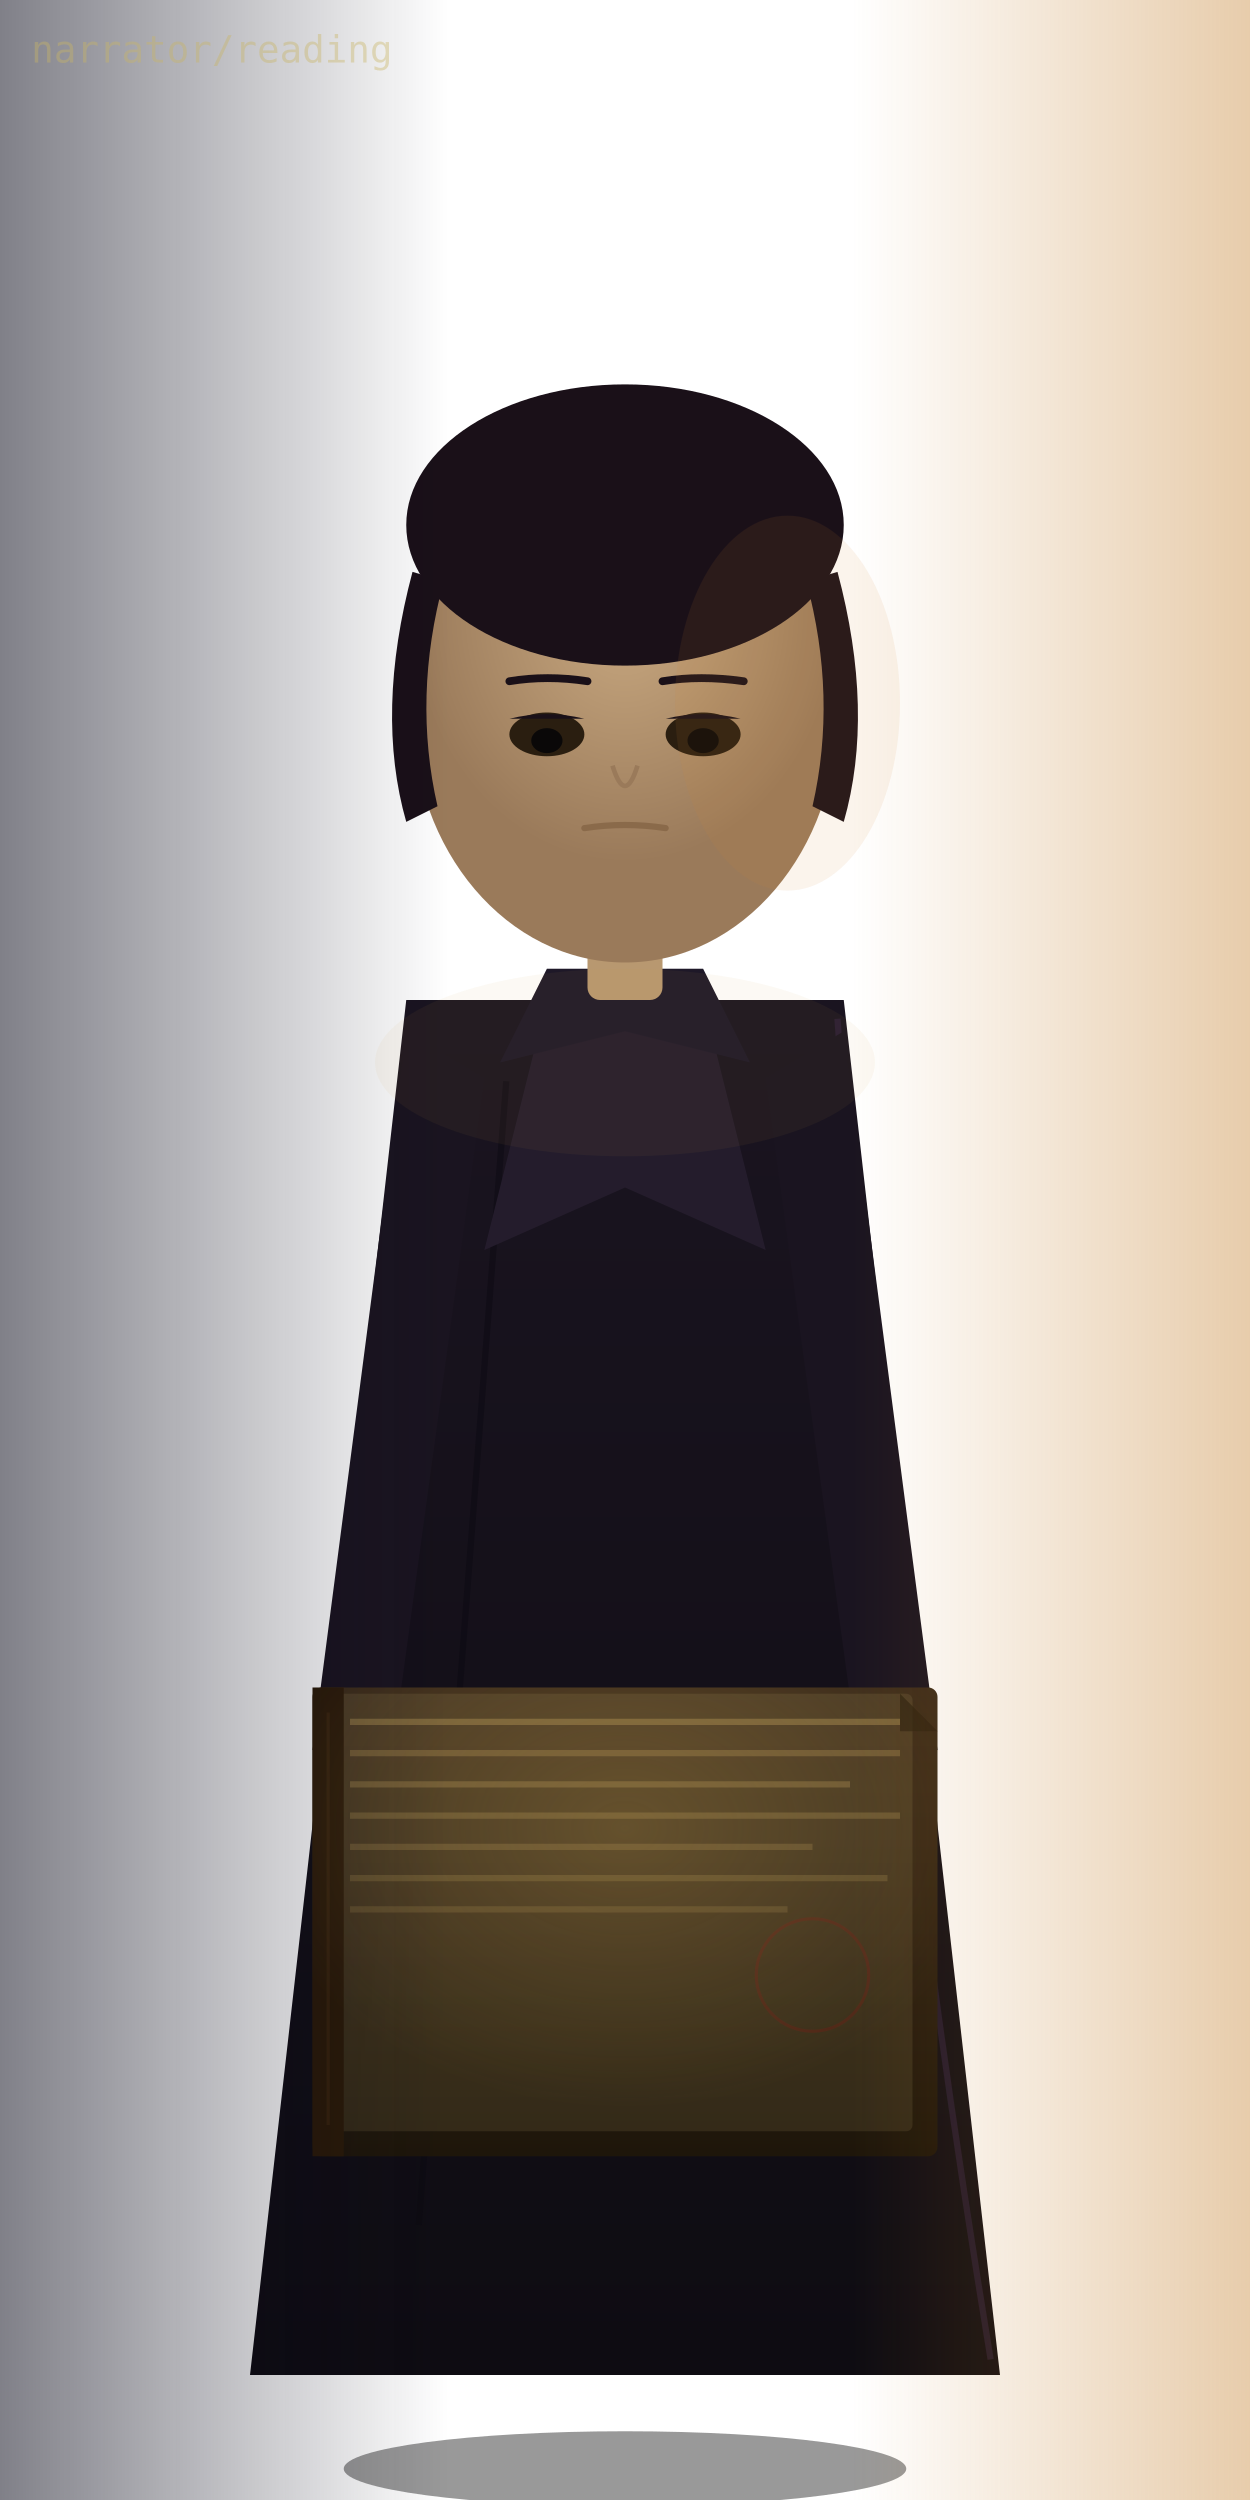
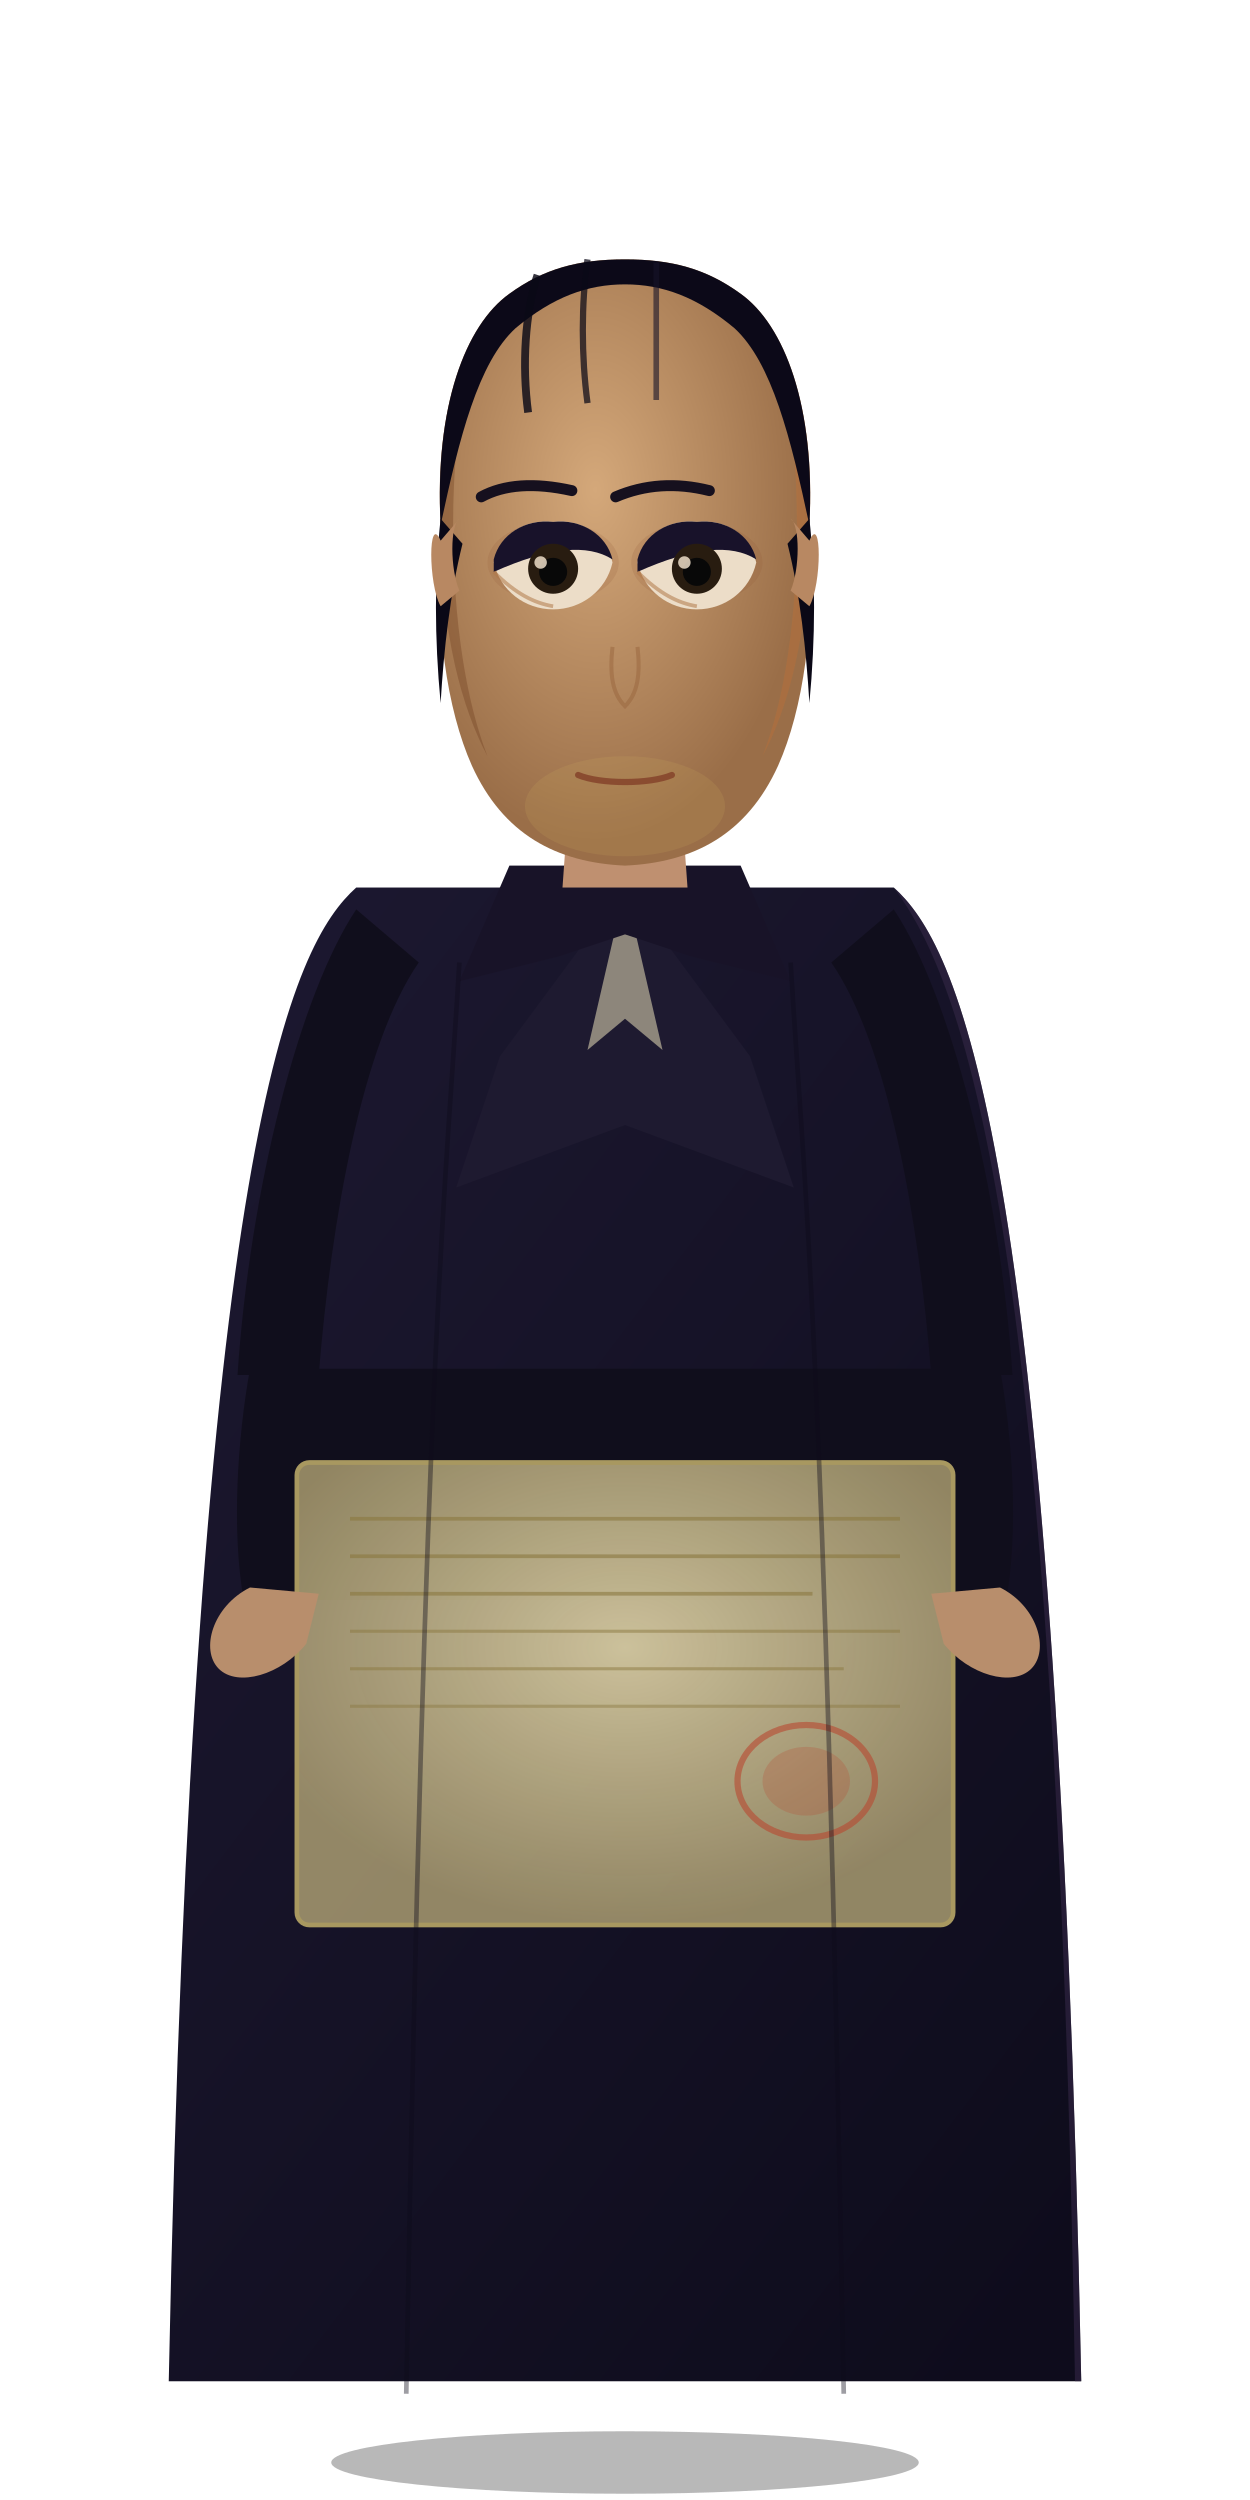
- <svg xmlns="http://www.w3.org/2000/svg" viewBox="0 0 400 800" width="400" height="800">
+ <svg xmlns="http://www.w3.org/2000/svg" viewBox="0 0 400 800">
  <defs>
-     <linearGradient id="coat" x1="0" y1="0" x2="0" y2="1">
-       <stop offset="0%" stop-color="#1a1420" />
-       <stop offset="100%" stop-color="#0e0c12" />
+     <radialGradient id="skin" cx="42%" cy="38%" r="58%">
+       <stop offset="0%" stop-color="#d4a87a" />
+       <stop offset="100%" stop-color="#9a6e48" />
+     </radialGradient>
+     <linearGradient id="coat" x1="0.1" y1="0" x2="0.9" y2="1">
+       <stop offset="0%" stop-color="#1c1830" />
+       <stop offset="100%" stop-color="#0e0c1c" />
    </linearGradient>
-     <radialGradient id="face_light" cx="50%" cy="30%" r="50%">
-       <stop offset="0%" stop-color="#c8a880" />
-       <stop offset="100%" stop-color="#9a7a5a" />
-     </radialGradient>
-     <linearGradient id="book_cover" x1="0" y1="0" x2="0" y2="1">
-       <stop offset="0%" stop-color="#3a2a1a" />
-       <stop offset="100%" stop-color="#1e160a" />
-     </linearGradient>
-     <linearGradient id="rim_r" x1="0" y1="0" x2="1" y2="0">
-       <stop offset="0%" stop-color="#c07820" stop-opacity="0" />
-       <stop offset="68%" stop-color="#c07820" stop-opacity="0" />
-       <stop offset="100%" stop-color="#c07820" stop-opacity="0.38" />
-     </linearGradient>
-     <linearGradient id="shadow_l" x1="0" y1="0" x2="1" y2="0">
-       <stop offset="0%" stop-color="#080818" stop-opacity="0.52" />
-       <stop offset="36%" stop-color="#080818" stop-opacity="0" />
-       <stop offset="100%" stop-color="#000" stop-opacity="0" />
-     </linearGradient>
-     <radialGradient id="doc_glow" cx="50%" cy="30%" r="60%">
-       <stop offset="0%" stop-color="#c8a050" stop-opacity="0.25" />
-       <stop offset="100%" stop-color="#c8a050" stop-opacity="0" />
+     <radialGradient id="docGlow" cx="50%" cy="40%" r="60%">
+       <stop offset="0%" stop-color="#e0d4a8" stop-opacity="0.9" />
+       <stop offset="100%" stop-color="#c8b880" stop-opacity="0.7" />
    </radialGradient>
  </defs>
-   <ellipse cx="200" cy="790" rx="90" ry="12" fill="#000" opacity="0.4" />
-   <path d="M 130,320 L 80,760 L 320,760 L 270,320 Z" fill="url(#coat)" />
-   <line x1="162" y1="346" x2="134" y2="712" stroke="#0a0810" stroke-width="2" opacity="0.48" />
-   <path d="M 268,326 Q 282,542 317,755" stroke="#38264a" stroke-width="2" fill="none" opacity="0.44" />
-   <path d="M 175,320 L 155,400 L 200,380 L 245,400 L 225,320 Z" fill="#241c2c" />
-   <path d="M 175,310 L 160,340 L 200,330 L 240,340 L 225,310 Z" fill="#1e1828" />
-   <path d="M 130,330 L 100,560 L 125,565 L 155,345 Z" fill="#1a1420" />
-   <path d="M 270,330 L 300,560 L 275,565 L 245,345 Z" fill="#1a1420" />
-   <rect x="100" y="540" width="200" height="150" fill="url(#book_cover)" rx="3" />
-   <rect x="108" y="542" width="184" height="140" fill="#c8b87a" opacity="0.12" rx="2" />
-   <rect x="112" y="550" width="176" height="2" fill="#c8a860" opacity="0.35" />
-   <rect x="112" y="560" width="176" height="2" fill="#c8a860" opacity="0.28" />
-   <rect x="112" y="570" width="160" height="2" fill="#c8a860" opacity="0.28" />
-   <rect x="112" y="580" width="176" height="2" fill="#c8a860" opacity="0.25" />
-   <rect x="112" y="590" width="148" height="2" fill="#c8a860" opacity="0.22" />
-   <rect x="112" y="600" width="172" height="2" fill="#c8a860" opacity="0.20" />
-   <rect x="112" y="610" width="140" height="2" fill="#c8a860" opacity="0.18" />
-   <path d="M 288,542 L 300,554 L 288,554 Z" fill="#2a1e0e" opacity="0.7" />
-   <ellipse cx="260" cy="632" rx="18" ry="18" fill="none" stroke="#8a1010" stroke-width="1" opacity="0.25" />
-   <rect x="100" y="540" width="10" height="150" fill="#2a1a08" />
-   <line x1="105" y1="548" x2="105" y2="680" stroke="#3e2810" stroke-width="1" opacity="0.6" />
-   <rect x="100" y="540" width="200" height="150" fill="url(#doc_glow)" />
-   <rect x="188" y="255" width="24" height="65" fill="#b89870" rx="4" />
-   <ellipse cx="200" cy="228" rx="68" ry="80" fill="url(#face_light)" />
-   <ellipse cx="200" cy="168" rx="70" ry="45" fill="#1a1018" />
-   <path d="M 132,183 Q 120,228 130,263 L 140,258 Q 132,223 142,186 Z" fill="#1a1018" />
-   <path d="M 268,183 Q 280,228 270,263 L 260,258 Q 268,223 258,186 Z" fill="#1a1018" />
-   <ellipse cx="175" cy="235" rx="12" ry="7" fill="#2a1e10" />
-   <ellipse cx="225" cy="235" rx="12" ry="7" fill="#2a1e10" />
-   <ellipse cx="175" cy="237" rx="5" ry="4" fill="#0a0808" />
-   <ellipse cx="225" cy="237" rx="5" ry="4" fill="#0a0808" />
-   <path d="M 163,230 Q 175,227 187,230" fill="#1a1018" stroke="none" />
-   <path d="M 213,230 Q 225,227 237,230" fill="#1a1018" stroke="none" />
-   <path d="M 163,218 Q 175,216 188,218" fill="none" stroke="#1a1018" stroke-width="2.5" stroke-linecap="round" />
-   <path d="M 212,218 Q 224,216 238,218" fill="none" stroke="#1a1018" stroke-width="2.5" stroke-linecap="round" />
-   <path d="M 196,245 Q 200,258 204,245" fill="none" stroke="#9a7a5a" stroke-width="1.5" />
-   <path d="M 187,265 Q 200,263 213,265" fill="none" stroke="#8a6a4a" stroke-width="2" stroke-linecap="round" />
-   <rect x="0" y="0" width="400" height="800" fill="url(#rim_r)" />
-   <rect x="0" y="0" width="400" height="800" fill="url(#shadow_l)" />
-   <ellipse cx="252" cy="225" rx="36" ry="60" fill="#d08030" opacity="0.09" />
-   <ellipse cx="200" cy="340" rx="80" ry="30" fill="#c8a040" opacity="0.06" />
-   <text x="10" y="20" font-family="monospace" font-size="12" fill="rgba(200,180,100,0.4)">narrator/reading</text>
+   <ellipse cx="200" cy="788" rx="94" ry="10" fill="#000" opacity="0.28" />
+   <path d="M 114,284 C 94,302 62,362 54,762 L 346,762 C 338,362 306,302 286,284 Z" fill="url(#coat)" />
+   <path d="M 286,284 C 310,316 338,400 344,762 L 346,762 C 338,362 306,302 286,284 Z" fill="#362848" opacity="0.55" />
+   <path d="M 200,284 L 160,338 L 146,380 L 200,360 L 254,380 L 240,338 Z" fill="#1e1a30" />
+   <path d="M 200,284 L 188,336 L 200,326 L 212,336 Z" fill="#c0b89e" opacity="0.68" />
+   <path d="M 163,277 L 147,314 L 179,306 L 200,299 L 221,306 L 253,314 L 237,277 Z" fill="#181328" />
+   <path d="M 114,291 C 96,318 80,380 76,440 L 102,440 C 106,390 116,334 134,308 Z" fill="#100e1c" />
+   <path d="M 286,291 C 304,318 320,380 324,440 L 298,440 C 294,390 284,334 266,308 Z" fill="#100e1c" />
+   <path d="M 80,438 C 76,460 74,490 78,512 L 322,512 C 326,490 324,460 320,438 Z" fill="#100e1c" />
+   <rect x="95" y="468" width="210" height="148" rx="4" fill="url(#docGlow)" />
+   <rect x="95" y="468" width="210" height="148" rx="4" fill="none" stroke="#a89860" stroke-width="1.5" />
+   <line x1="112" y1="486" x2="288" y2="486" stroke="#8a7840" stroke-width="1.2" opacity="0.6" />
+   <line x1="112" y1="498" x2="288" y2="498" stroke="#8a7840" stroke-width="1.2" opacity="0.6" />
+   <line x1="112" y1="510" x2="260" y2="510" stroke="#8a7840" stroke-width="1.2" opacity="0.6" />
+   <line x1="112" y1="522" x2="288" y2="522" stroke="#8a7840" stroke-width="1" opacity="0.5" />
+   <line x1="112" y1="534" x2="270" y2="534" stroke="#8a7840" stroke-width="1" opacity="0.5" />
+   <line x1="112" y1="546" x2="288" y2="546" stroke="#8a7840" stroke-width="1" opacity="0.45" />
+   <ellipse cx="258" cy="570" rx="22" ry="18" fill="none" stroke="#b84830" stroke-width="2" opacity="0.6" />
+   <ellipse cx="258" cy="570" rx="14" ry="11" fill="#b84830" opacity="0.25" />
+   <path d="M 80,508 C 68,514 64,528 70,534 C 76,540 90,536 98,526 L 102,510 Z" fill="#b88e6c" />
+   <path d="M 320,508 C 332,514 336,528 330,534 C 324,540 310,536 302,526 L 298,510 Z" fill="#b88e6c" />
+   <path d="M 147,308 C 143,376 136,430 130,766" stroke="#0c0a18" stroke-width="1.5" fill="none" opacity="0.40" />
+   <path d="M 253,308 C 257,376 264,430 270,766" stroke="#0c0a18" stroke-width="1.5" fill="none" opacity="0.40" />
+   <path d="M 182,256 L 180,284 L 220,284 L 218,256 C 212,252 188,252 182,256 Z" fill="#bf9070" />
+   <path d="M 141,168 C 139,130 149,104 163,94 C 174,86 185,83 200,83 C 215,83 226,86 237,94 C 251,104 261,130 259,168 C 261,200 257,227 249,245 C 239,267 222,276 200,277 C 178,276 161,267 151,245 C 143,227 139,200 141,168 Z" fill="url(#skin)" />
+   <path d="M 141,168 C 139,135 147,108 161,97 C 151,109 145,132 145,168 C 145,198 149,224 156,242 C 148,227 141,203 141,168 Z" fill="#6e3c1e" opacity="0.35" />
+   <path d="M 259,168 C 261,135 253,108 239,97 C 249,109 255,132 255,168 C 255,198 251,224 244,242 C 252,227 259,203 259,168 Z" fill="#c87030" opacity="0.30" />
+   <ellipse cx="200" cy="258" rx="32" ry="16" fill="#d4b860" opacity="0.14" />
+   <path d="M 141,168 C 139,130 149,104 163,94 C 174,86 185,83 200,83 C 215,83 226,86 237,94 C 251,104 261,130 259,168 C 253,140 247,116 235,105 C 223,95 212,91 200,91 C 188,91 177,95 165,105 C 153,116 147,140 141,168 Z" fill="#0c0918" />
+   <path d="M 141,166 C 139,184 139,204 141,225 C 142,208 144,190 148,174 Z" fill="#0a0816" />
+   <path d="M 259,166 C 261,184 261,204 259,225 C 258,208 256,190 252,174 Z" fill="#0a0816" />
+   <path d="M 172,88 C 168,100 167,117 169,132" stroke="#0a0816" stroke-width="2.5" fill="none" opacity="0.82" />
+   <path d="M 188,83 C 186,97 186,114 188,129" stroke="#0a0816" stroke-width="2" fill="none" opacity="0.72" />
+   <path d="M 210,84 C 210,97 210,113 210,128" stroke="#161228" stroke-width="1.8" fill="none" opacity="0.6" />
+   <ellipse cx="177" cy="180" rx="21" ry="13" fill="#8a5030" opacity="0.16" />
+   <path d="M 158,180 C 160,171 168,166 177,167 C 186,166 194,171 196,180 C 194,189 186,195 177,195 C 168,195 160,189 158,180 Z" fill="#ecddc8" />
+   <path d="M 158,179 C 160,171 168,166 177,167 C 186,166 194,171 196,179 C 188,174 176,175 158,183 Z" fill="#18122a" />
+   <circle cx="177" cy="182" r="8" fill="#281c10" />
+   <circle cx="177" cy="183" r="4.5" fill="#080808" />
+   <circle cx="173" cy="180" r="2" fill="#ecddc8" opacity="0.85" />
+   <path d="M 158,183 C 165,190 171,193 177,194" stroke="#b07848" stroke-width="1.2" fill="none" opacity="0.55" />
+   <ellipse cx="223" cy="180" rx="21" ry="13" fill="#8a5030" opacity="0.16" />
+   <path d="M 204,180 C 206,171 214,166 223,167 C 232,166 240,171 242,180 C 240,189 232,195 223,195 C 214,195 206,189 204,180 Z" fill="#ecddc8" />
+   <path d="M 204,179 C 206,171 214,166 223,167 C 232,166 240,171 242,179 C 234,174 222,175 204,183 Z" fill="#18122a" />
+   <circle cx="223" cy="182" r="8" fill="#281c10" />
+   <circle cx="223" cy="183" r="4.5" fill="#080808" />
+   <circle cx="219" cy="180" r="2" fill="#ecddc8" opacity="0.85" />
+   <path d="M 204,183 C 211,190 217,193 223,194" stroke="#b07848" stroke-width="1.2" fill="none" opacity="0.55" />
+   <path d="M 154,159 Q 165,153 183,157" stroke="#16101e" stroke-width="3.5" stroke-linecap="round" fill="none" />
+   <path d="M 197,159 Q 211,153 227,157" stroke="#16101e" stroke-width="3.5" stroke-linecap="round" fill="none" />
+   <path d="M 196,207 C 195,216 196,222 200,226 C 204,222 205,216 204,207" fill="none" stroke="#9a6840" stroke-width="1.3" opacity="0.55" />
+   <path d="M 185,248 C 192,251 208,251 215,248" fill="none" stroke="#8a4c30" stroke-width="2" stroke-linecap="round" />
+   <path d="M 141,173 C 137,164 137,187 141,194 L 147,189 C 144,182 144,168 147,166 Z" fill="#b88862" />
+   <path d="M 259,173 C 263,164 263,187 259,194 L 253,189 C 256,182 256,168 253,166 Z" fill="#b88862" />
</svg>
